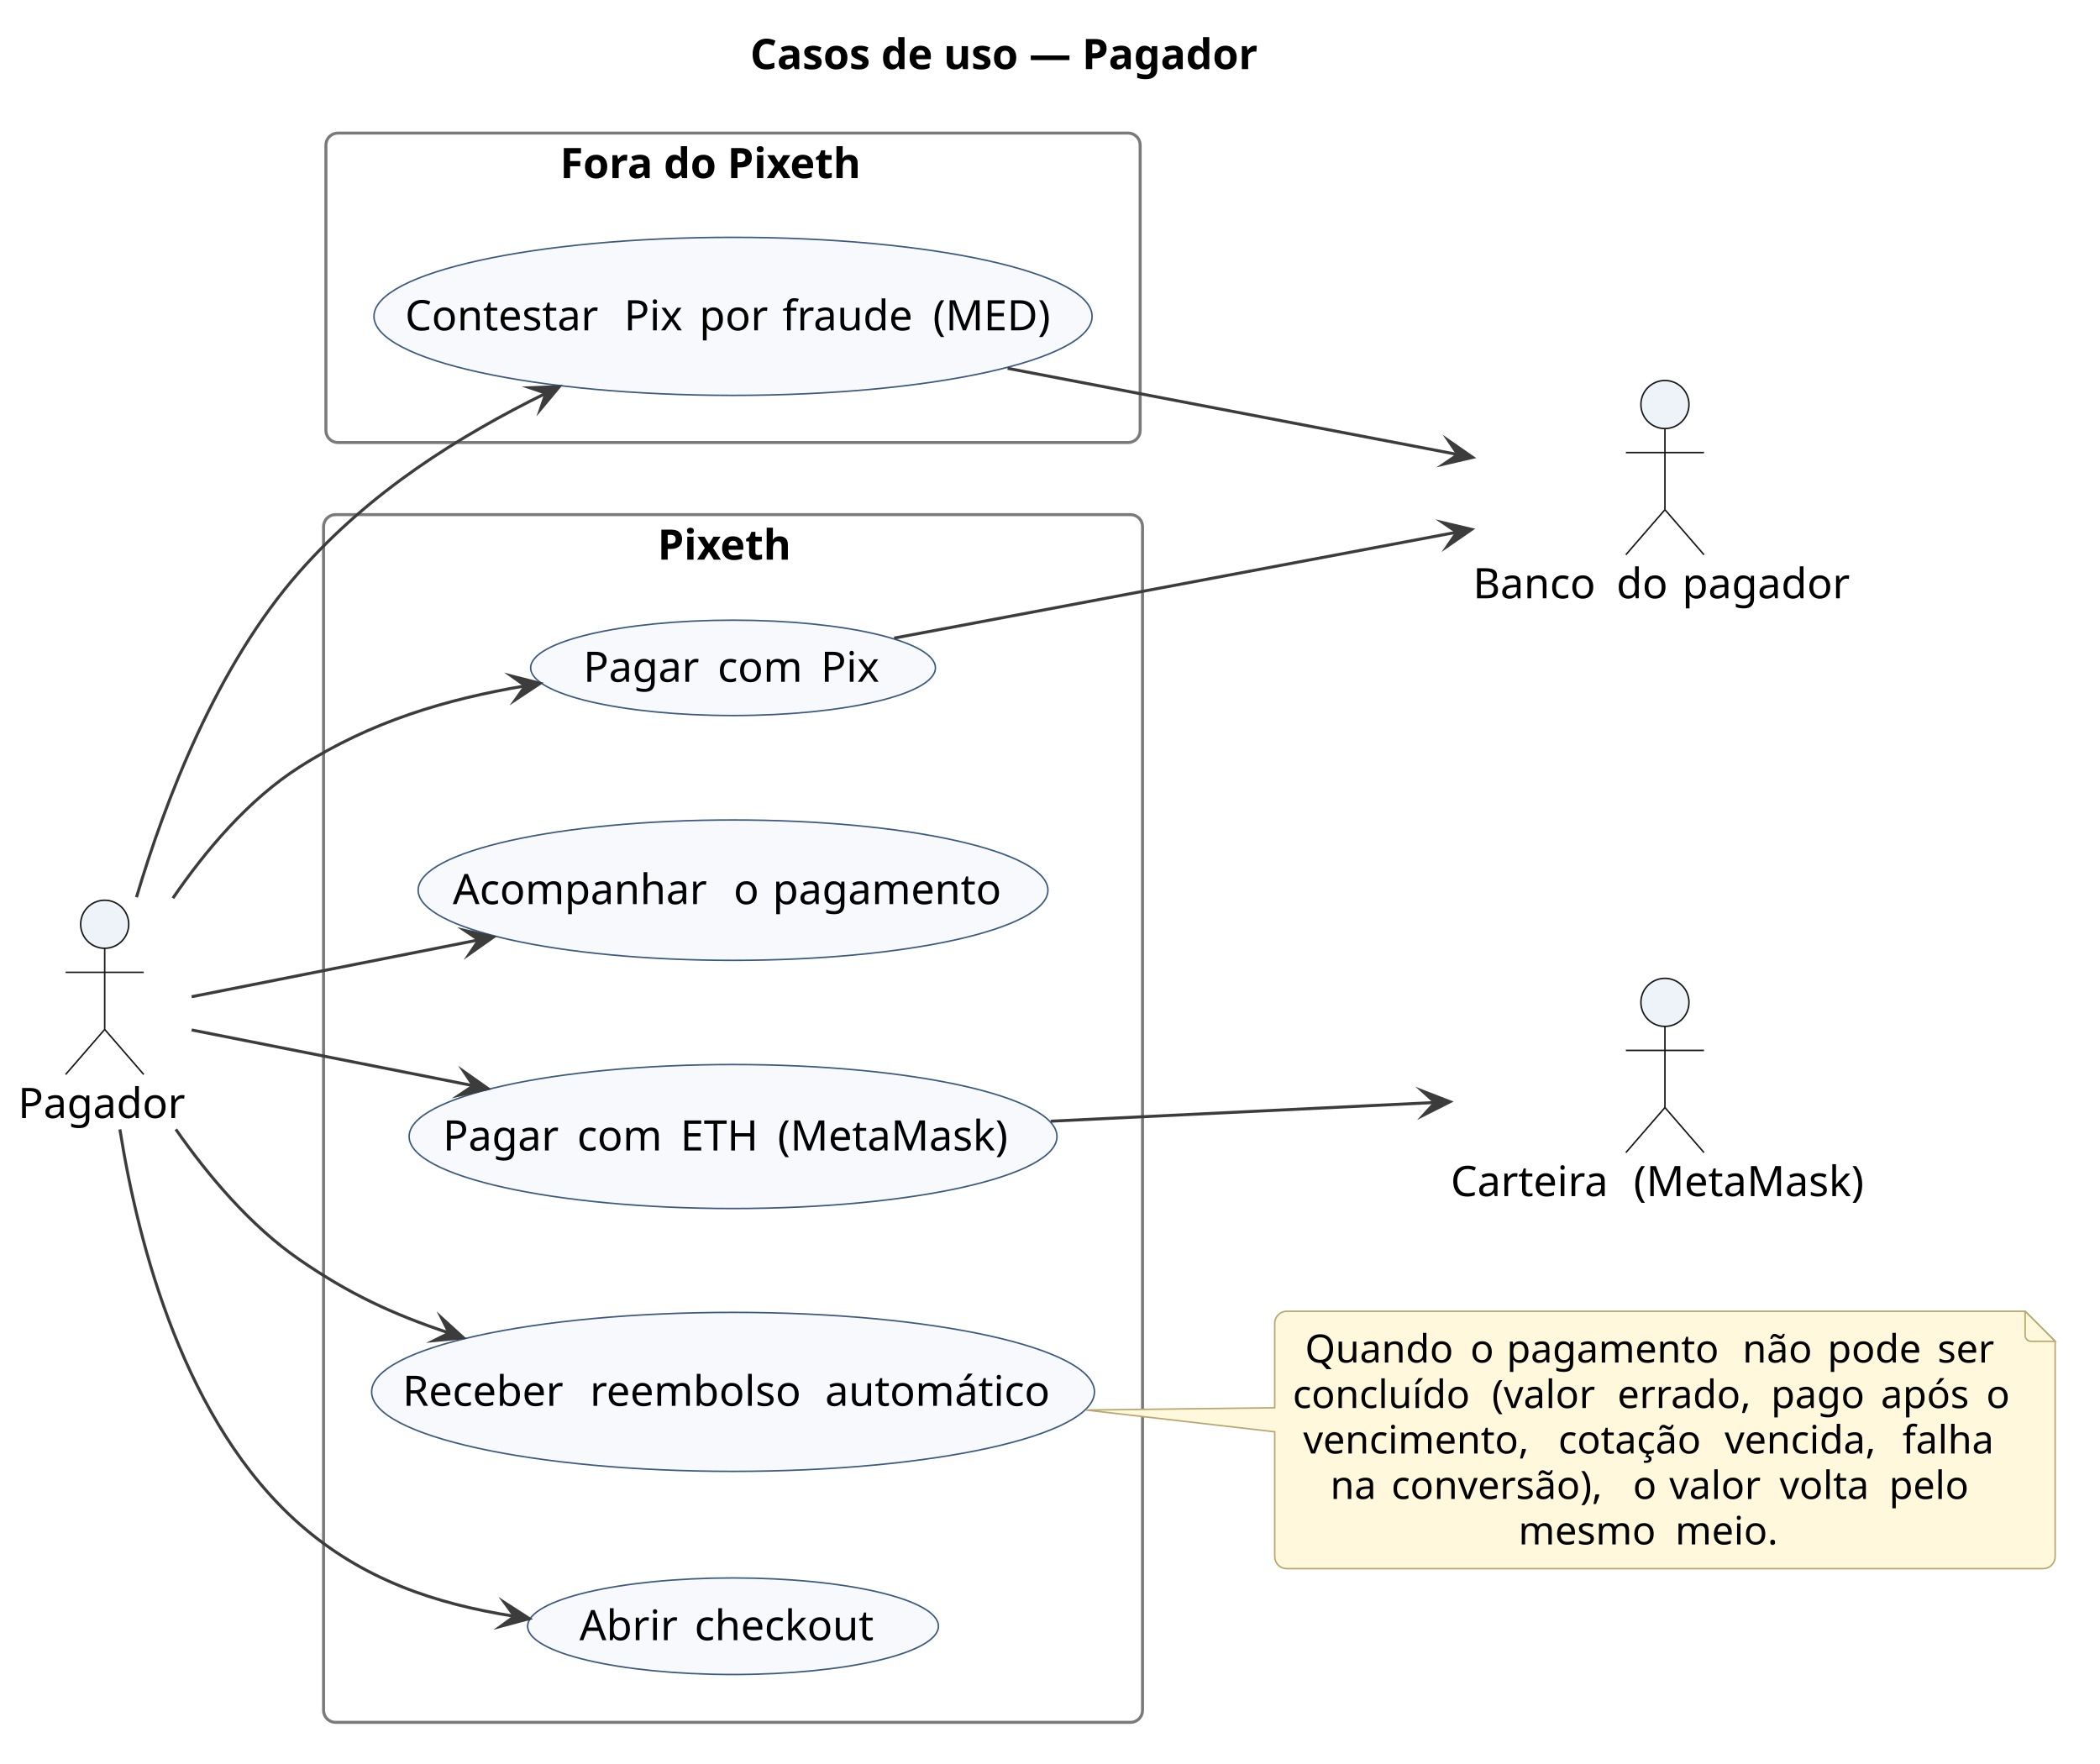
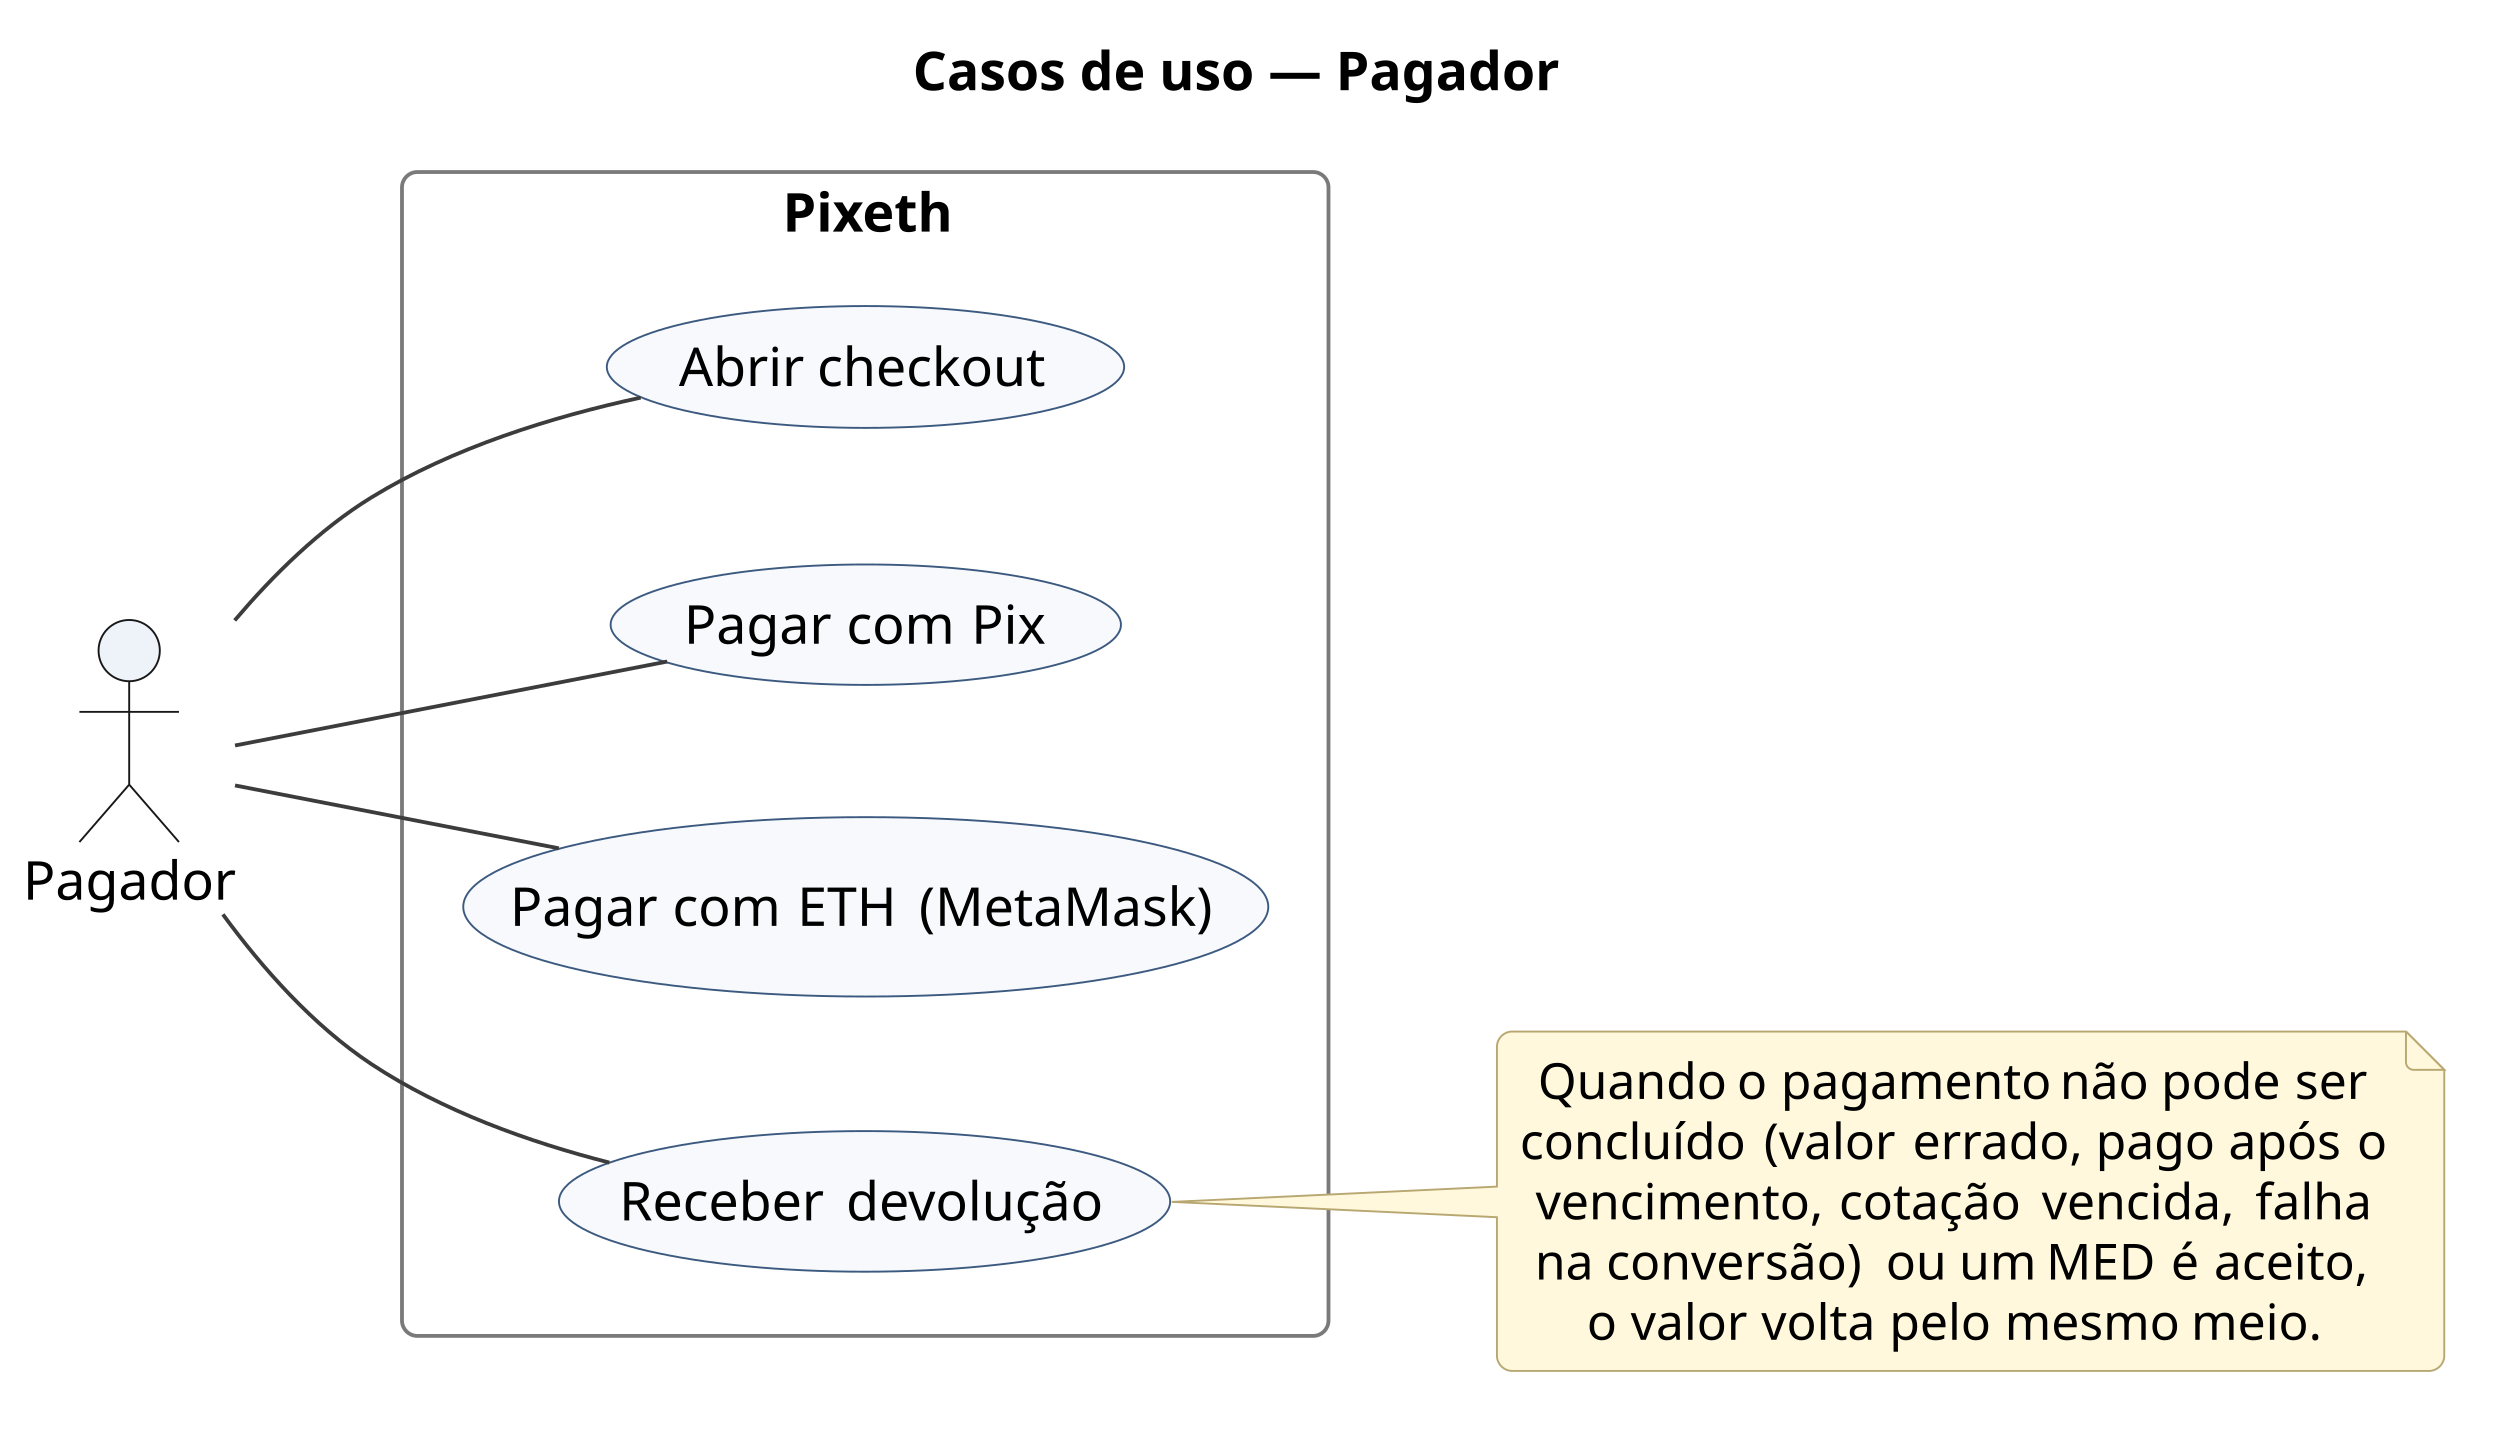
- <svg xmlns="http://www.w3.org/2000/svg" version="1.1" data-diagram-type="DESCRIPTION" style="width:699px;height:587px;background:#FFFFFF;" width="699px" height="587px" viewBox="0 0 699 587" zoomAndPan="magnify" preserveAspectRatio="none" contentStyleType="text/css">
+ <svg xmlns="http://www.w3.org/2000/svg" version="1.1" data-diagram-type="DESCRIPTION" style="width:653px;height:373px;background:#FFFFFF;" width="653px" height="373px" viewBox="0 0 653 373" zoomAndPan="magnify" preserveAspectRatio="none" contentStyleType="text/css">
  <defs />
  <g font-family="sans-serif" lengthAdjust="spacing">
    <g class="title" data-source-line="3">
-       <text x="249.708" y="22.995" fill="#000" font-size="14" textLength="192.657" font-weight="700">Casos de uso — Pagador</text>
+       <text x="238.417" y="23.563" fill="#000" font-size="14" textLength="169.606" font-weight="700">Casos de uso — Pagador</text>
    </g>
-     <g class="cluster" data-qualified-name="Pixeth" id="ent0004" data-source-line="11">
-       <rect x="107.7" y="171.297" width="272.6" height="402" fill="none" style="stroke:#7A7A7A;stroke-width:1;" rx="4" ry="4" />
-       <text x="218.878" y="186.292" fill="#000" font-size="14" textLength="50.244" font-weight="700">Pixeth</text>
+     <g class="cluster" data-qualified-name="Pixeth" id="ent0002" data-source-line="9">
+       <rect x="105" y="44.939" width="242" height="304" fill="none" style="stroke:#7A7A7A;stroke-width:1;" rx="4" ry="4" />
+       <text x="204.416" y="60.502" fill="#000" font-size="14" textLength="43.169" font-weight="700">Pixeth</text>
    </g>
-     <g class="cluster" data-qualified-name="Fora do Pixeth" id="ent0010" data-source-line="19">
-       <rect x="108.48" y="44.297" width="271.03" height="103" fill="none" style="stroke:#7A7A7A;stroke-width:1;" rx="4" ry="4" />
-       <text x="186.412" y="59.292" fill="#000" font-size="14" textLength="115.165" font-weight="700">Fora do Pixeth</text>
+     <g class="entity" data-qualified-name="Pixeth.UC_Checkout" id="ent0003" data-source-line="10">
+       <ellipse cx="226.065" cy="95.853" rx="67.565" ry="15.913" fill="#F7F9FC" style="stroke:#3C5A80;stroke-width:0.5;" />
+       <text x="177.329" y="100.822" fill="#000" font-size="14" textLength="32.163">Abrir</text>
+       <text x="209.492" y="100.822" fill="#000" font-size="14"> </text>
+       <text x="213.429" y="100.822" fill="#000" font-size="14" textLength="61.373">checkout</text>
    </g>
-     <g class="entity" data-qualified-name="Pixeth.UC_Checkout" id="ent0005" data-source-line="12">
-       <ellipse cx="243.996" cy="541.3" rx="68.366" ry="16.073" fill="#F7F9FC" style="stroke:#3C5A80;stroke-width:0.5;" />
-       <text x="192.88" y="545.949" fill="#000" font-size="14" textLength="33.865">Abrir</text>
-       <text x="226.746" y="545.949" fill="#000" font-size="14"> </text>
-       <text x="231.196" y="545.949" fill="#000" font-size="14" textLength="63.916">checkout</text>
+     <g class="entity" data-qualified-name="Pixeth.UC_PagarPix" id="ent0004" data-source-line="11">
+       <ellipse cx="226.147" cy="163.169" rx="66.647" ry="15.729" fill="#F7F9FC" style="stroke:#3C5A80;stroke-width:0.5;" />
+       <text x="178.634" y="168.139" fill="#000" font-size="14" textLength="38.521">Pagar</text>
+       <text x="217.154" y="168.139" fill="#000" font-size="14"> </text>
+       <text x="221.092" y="168.139" fill="#000" font-size="14" textLength="28.656">com</text>
+       <text x="249.748" y="168.139" fill="#000" font-size="14"> </text>
+       <text x="253.685" y="168.139" fill="#000" font-size="14" textLength="19.975">Pix</text>
    </g>
-     <g class="entity" data-qualified-name="Pixeth.UC_PagarPix" id="ent0006" data-source-line="13">
-       <ellipse cx="243.996" cy="222.3" rx="67.366" ry="15.873" fill="#F7F9FC" style="stroke:#3C5A80;stroke-width:0.5;" />
-       <text x="194.166" y="226.949" fill="#000" font-size="14" textLength="40.243">Pagar</text>
-       <text x="234.409" y="226.949" fill="#000" font-size="14"> </text>
-       <text x="238.859" y="226.949" fill="#000" font-size="14" textLength="29.9">com</text>
-       <text x="268.759" y="226.949" fill="#000" font-size="14"> </text>
-       <text x="273.21" y="226.949" fill="#000" font-size="14" textLength="20.617">Pix</text>
+     <g class="entity" data-qualified-name="Pixeth.UC_PagarEth" id="ent0005" data-source-line="12">
+       <ellipse cx="226.138" cy="236.867" rx="105.138" ry="23.428" fill="#F7F9FC" style="stroke:#3C5A80;stroke-width:0.5;" />
+       <text x="133.193" y="241.837" fill="#000" font-size="14" textLength="38.521">Pagar</text>
+       <text x="171.714" y="241.837" fill="#000" font-size="14"> </text>
+       <text x="175.651" y="241.837" fill="#000" font-size="14" textLength="28.656">com</text>
+       <text x="204.307" y="241.837" fill="#000" font-size="14"> </text>
+       <text x="208.245" y="241.837" fill="#000" font-size="14" textLength="27.856">ETH</text>
+       <text x="236.101" y="241.837" fill="#000" font-size="14"> </text>
+       <text x="240.039" y="241.837" fill="#000" font-size="14" textLength="79.044">(MetaMask)</text>
    </g>
-     <g class="entity" data-qualified-name="Pixeth.UC_PagarEth" id="ent0007" data-source-line="14">
-       <ellipse cx="244.003" cy="378.302" rx="107.823" ry="23.965" fill="#F7F9FC" style="stroke:#3C5A80;stroke-width:0.5;" />
-       <text x="147.422" y="382.95" fill="#000" font-size="14" textLength="40.243">Pagar</text>
-       <text x="187.665" y="382.95" fill="#000" font-size="14"> </text>
-       <text x="192.115" y="382.95" fill="#000" font-size="14" textLength="29.9">com</text>
-       <text x="222.015" y="382.95" fill="#000" font-size="14"> </text>
-       <text x="226.466" y="382.95" fill="#000" font-size="14" textLength="27.925">ETH</text>
-       <text x="254.39" y="382.95" fill="#000" font-size="14"> </text>
-       <text x="258.841" y="382.95" fill="#000" font-size="14" textLength="81.744">(MetaMask)</text>
-     </g>
-     <g class="entity" data-qualified-name="Pixeth.UC_Estado" id="ent0008" data-source-line="15">
-       <ellipse cx="243.998" cy="296.298" rx="104.808" ry="23.362" fill="#F7F9FC" style="stroke:#3C5A80;stroke-width:0.5;" />
-       <text x="150.698" y="300.947" fill="#000" font-size="14" textLength="89.024">Acompanhar</text>
-       <text x="239.722" y="300.947" fill="#000" font-size="14"> </text>
-       <text x="244.172" y="300.947" fill="#000" font-size="14">o</text>
-       <text x="252.738" y="300.947" fill="#000" font-size="14"> </text>
-       <text x="257.188" y="300.947" fill="#000" font-size="14" textLength="80.11">pagamento</text>
-     </g>
-     <g class="entity" data-qualified-name="Pixeth.UC_Reembolso" id="ent0009" data-source-line="16">
-       <ellipse cx="244" cy="463.297" rx="120.3" ry="26.46" fill="#F7F9FC" style="stroke:#3C5A80;stroke-width:0.5;" />
-       <text x="134.003" y="467.945" fill="#000" font-size="14" textLength="57.907">Receber</text>
-       <text x="191.91" y="467.945" fill="#000" font-size="14"> </text>
-       <text x="196.36" y="467.945" fill="#000" font-size="14" textLength="73.821">reembolso</text>
-       <text x="270.182" y="467.945" fill="#000" font-size="14"> </text>
-       <text x="274.632" y="467.945" fill="#000" font-size="14" textLength="79.365">automático</text>
-     </g>
-     <g class="entity" data-qualified-name="Fora do Pixeth.UC_Med" id="ent0011" data-source-line="20">
-       <ellipse cx="243.998" cy="105.301" rx="119.518" ry="26.304" fill="#F7F9FC" style="stroke:#3C5A80;stroke-width:0.5;" />
-       <text x="134.835" y="109.949" fill="#000" font-size="14" textLength="68.435">Contestar</text>
-       <text x="203.27" y="109.949" fill="#000" font-size="14"> </text>
-       <text x="207.72" y="109.949" fill="#000" font-size="14" textLength="20.617">Pix</text>
-       <text x="228.337" y="109.949" fill="#000" font-size="14"> </text>
-       <text x="232.787" y="109.949" fill="#000" font-size="14" textLength="23.208">por</text>
-       <text x="255.995" y="109.949" fill="#000" font-size="14"> </text>
-       <text x="260.446" y="109.949" fill="#000" font-size="14" textLength="45.637">fraude</text>
-       <text x="306.082" y="109.949" fill="#000" font-size="14"> </text>
-       <text x="310.532" y="109.949" fill="#000" font-size="14" textLength="42.629">(MED)</text>
+     <g class="entity" data-qualified-name="Pixeth.UC_Reembolso" id="ent0006" data-source-line="13">
+       <ellipse cx="225.824" cy="313.804" rx="79.824" ry="18.365" fill="#F7F9FC" style="stroke:#3C5A80;stroke-width:0.5;" />
+       <text x="161.726" y="318.774" fill="#000" font-size="14" textLength="55.337">Receber</text>
+       <text x="217.063" y="318.774" fill="#000" font-size="14"> </text>
+       <text x="221.001" y="318.774" fill="#000" font-size="14" textLength="68.92">devolução</text>
    </g>
    <g class="entity" data-qualified-name="P" id="ent0001" data-source-line="7">
-       <ellipse cx="34.848" cy="307.647" rx="8" ry="8" fill="#EEF3FA" style="stroke:#181818;stroke-width:0.5;" />
-       <path d="M34.848,315.647 L34.848,342.647 M21.848,323.647 L47.848,323.647 M34.848,342.647 L21.848,357.647 M34.848,342.647 L47.848,357.647" style="stroke:#181818;stroke-width:0.5;" fill="none" />
-       <text x="6" y="372.142" fill="#000" font-size="14" textLength="57.695">Pagador</text>
+       <ellipse cx="33.744" cy="169.939" rx="8" ry="8" fill="#EEF3FA" style="stroke:#181818;stroke-width:0.5;" />
+       <path d="M33.744,177.939 L33.744,204.939 M20.744,185.939 L46.744,185.939 M33.744,204.939 L20.744,219.939 M33.744,204.939 L46.744,219.939" style="stroke:#181818;stroke-width:0.5;" fill="none" />
+       <text x="6" y="235.002" fill="#000" font-size="14" textLength="55.487">Pagador</text>
    </g>
-     <g class="entity" data-qualified-name="Banco" id="ent0002" data-source-line="8">
-       <ellipse cx="554.186" cy="134.647" rx="8" ry="8" fill="#EEF3FA" style="stroke:#181818;stroke-width:0.5;" />
-       <path d="M554.186,142.647 L554.186,169.647 M541.186,150.647 L567.186,150.647 M554.186,169.647 L541.186,184.647 M554.186,169.647 L567.186,184.647" style="stroke:#181818;stroke-width:0.5;" fill="none" />
-       <text x="490.28" y="199.142" fill="#000" font-size="14" textLength="43.319">Banco</text>
-       <text x="533.599" y="199.142" fill="#000" font-size="14"> </text>
-       <text x="538.05" y="199.142" fill="#000" font-size="14" textLength="17.452">do</text>
-       <text x="555.502" y="199.142" fill="#000" font-size="14"> </text>
-       <text x="559.952" y="199.142" fill="#000" font-size="14" textLength="58.14">pagador</text>
+     <g class="entity" data-qualified-name="GMN11" id="ent0012" data-source-line="22">
+       <path d="M391,273.439 L391,309.939 L306.05,313.939 L391,317.939 L391,354.087 A4,4 0 0 0 395,358.087 L634.44,358.087 A4,4 0 0 0 638.44,354.087 L638.44,279.439 L628.44,269.439 L395,269.439 A4,4 0 0 0 391,273.439" style="stroke:#B8A770;stroke-width:0.5;" fill="#FFF8DC" />
+       <path d="M628.44,269.439 L628.44,277.439 A2,2 0 0 0 630.44,279.439 L638.44,279.439 L628.44,269.439" style="stroke:#B8A770;stroke-width:0.5;" fill="#FFF8DC" />
+       <text x="401.685" y="287.033" fill="#000" font-size="13" textLength="48.363">Quando</text>
+       <text x="450.047" y="287.033" fill="#000" font-size="13"> </text>
+       <text x="453.704" y="287.033" fill="#000" font-size="13">o</text>
+       <text x="461.499" y="287.033" fill="#000" font-size="13"> </text>
+       <text x="465.155" y="287.033" fill="#000" font-size="13" textLength="69.228">pagamento</text>
+       <text x="534.382" y="287.033" fill="#000" font-size="13"> </text>
+       <text x="538.039" y="287.033" fill="#000" font-size="13" textLength="22.775">não</text>
+       <text x="560.814" y="287.033" fill="#000" font-size="13"> </text>
+       <text x="564.47" y="287.033" fill="#000" font-size="13" textLength="31.294">pode</text>
+       <text x="595.764" y="287.033" fill="#000" font-size="13"> </text>
+       <text x="599.42" y="287.033" fill="#000" font-size="13" textLength="19.335">ser</text>
+       <text x="397" y="302.763" fill="#000" font-size="13" textLength="60.068">concluído</text>
+       <text x="457.068" y="302.763" fill="#000" font-size="13"> </text>
+       <text x="460.724" y="302.763" fill="#000" font-size="13" textLength="35.185">(valor</text>
+       <text x="495.909" y="302.763" fill="#000" font-size="13"> </text>
+       <text x="499.565" y="302.763" fill="#000" font-size="13" textLength="44.167">errado,</text>
+       <text x="543.732" y="302.763" fill="#000" font-size="13"> </text>
+       <text x="547.389" y="302.763" fill="#000" font-size="13" textLength="31.027">pago</text>
+       <text x="578.416" y="302.763" fill="#000" font-size="13"> </text>
+       <text x="582.072" y="302.763" fill="#000" font-size="13" textLength="29.917">após</text>
+       <text x="611.989" y="302.763" fill="#000" font-size="13"> </text>
+       <text x="615.645" y="302.763" fill="#000" font-size="13">o</text>
+       <text x="401.101" y="318.492" fill="#000" font-size="13" textLength="75.582">vencimento,</text>
+       <text x="476.682" y="318.492" fill="#000" font-size="13"> </text>
+       <text x="480.338" y="318.492" fill="#000" font-size="13" textLength="49.296">cotação</text>
+       <text x="529.634" y="318.492" fill="#000" font-size="13"> </text>
+       <text x="533.291" y="318.492" fill="#000" font-size="13" textLength="52.146">vencida,</text>
+       <text x="585.437" y="318.492" fill="#000" font-size="13"> </text>
+       <text x="589.093" y="318.492" fill="#000" font-size="13" textLength="30.247">falha</text>
+       <text x="400.91" y="334.222" fill="#000" font-size="13" textLength="14.98">na</text>
+       <text x="415.891" y="334.222" fill="#000" font-size="13"> </text>
+       <text x="419.547" y="334.222" fill="#000" font-size="13" textLength="69.38">conversão)</text>
+       <text x="488.927" y="334.222" fill="#000" font-size="13"> </text>
+       <text x="492.583" y="334.222" fill="#000" font-size="13" textLength="15.482">ou</text>
+       <text x="508.065" y="334.222" fill="#000" font-size="13"> </text>
+       <text x="511.721" y="334.222" fill="#000" font-size="13" textLength="19.075">um</text>
+       <text x="530.796" y="334.222" fill="#000" font-size="13"> </text>
+       <text x="534.452" y="334.222" fill="#000" font-size="13" textLength="28.939">MED</text>
+       <text x="563.391" y="334.222" fill="#000" font-size="13"> </text>
+       <text x="567.047" y="334.222" fill="#000" font-size="13">é</text>
+       <text x="574.626" y="334.222" fill="#000" font-size="13"> </text>
+       <text x="578.283" y="334.222" fill="#000" font-size="13" textLength="41.247">aceito,</text>
+       <text x="414.485" y="349.951" fill="#000" font-size="13">o</text>
+       <text x="422.28" y="349.951" fill="#000" font-size="13"> </text>
+       <text x="425.936" y="349.951" fill="#000" font-size="13" textLength="30.443">valor</text>
+       <text x="456.379" y="349.951" fill="#000" font-size="13"> </text>
+       <text x="460.035" y="349.951" fill="#000" font-size="13" textLength="29.802">volta</text>
+       <text x="489.838" y="349.951" fill="#000" font-size="13"> </text>
+       <text x="493.494" y="349.951" fill="#000" font-size="13" textLength="26.482">pelo</text>
+       <text x="519.976" y="349.951" fill="#000" font-size="13"> </text>
+       <text x="523.633" y="349.951" fill="#000" font-size="13" textLength="45.011">mesmo</text>
+       <text x="568.644" y="349.951" fill="#000" font-size="13"> </text>
+       <text x="572.3" y="349.951" fill="#000" font-size="13" textLength="33.655">meio.</text>
    </g>
-     <g class="entity" data-qualified-name="Carteira" id="ent0003" data-source-line="9">
-       <ellipse cx="554.186" cy="333.647" rx="8" ry="8" fill="#EEF3FA" style="stroke:#181818;stroke-width:0.5;" />
-       <path d="M554.186,341.647 L554.186,368.647 M541.186,349.647 L567.186,349.647 M554.186,368.647 L541.186,383.647 M554.186,368.647 L567.186,383.647" style="stroke:#181818;stroke-width:0.5;" fill="none" />
-       <text x="482.87" y="398.142" fill="#000" font-size="14" textLength="56.438">Carteira</text>
-       <text x="539.308" y="398.142" fill="#000" font-size="14"> </text>
-       <text x="543.758" y="398.142" fill="#000" font-size="14" textLength="81.744">(MetaMask)</text>
+     <g class="link" data-entity-1="ent0001" data-entity-2="ent0003" id="lnk7" data-source-line="16" data-link-type="association">
+       <path d="M61.3,162.049 C71.3,150.259 83.53,138.209 97,129.939 C118.16,116.939 144.25,108.859 167.34,103.859" style="stroke:#3C3C3C;stroke-width:1;" fill="none" id="P-UC_Checkout" />
    </g>
-     <g class="entity" data-qualified-name="GMN21" id="ent0022" data-source-line="34">
-       <path d="M424.3,440.467 L424.3,468.587 L361.51,469.347 L424.3,476.587 L424.3,518.131 A4,4 0 0 0 428.3,522.131 L680.073,522.131 A4,4 0 0 0 684.073,518.131 L684.073,446.467 L674.073,436.467 L428.3,436.467 A4,4 0 0 0 424.3,440.467" style="stroke:#B8A770;stroke-width:0.5;" fill="#FFF8DC" />
-       <path d="M674.073,436.467 L674.073,444.467 A2,2 0 0 0 676.073,446.467 L684.073,446.467 L674.073,436.467" style="stroke:#B8A770;stroke-width:0.5;" fill="#FFF8DC" />
-       <text x="434.378" y="453.534" fill="#000" font-size="13" textLength="50.883">Quando</text>
-       <text x="485.261" y="453.534" fill="#000" font-size="13"> </text>
-       <text x="489.394" y="453.534" fill="#000" font-size="13">o</text>
-       <text x="497.347" y="453.534" fill="#000" font-size="13"> </text>
-       <text x="501.479" y="453.534" fill="#000" font-size="13" textLength="74.388">pagamento</text>
-       <text x="575.868" y="453.534" fill="#000" font-size="13"> </text>
-       <text x="580" y="453.534" fill="#000" font-size="13" textLength="24.159">não</text>
-       <text x="604.159" y="453.534" fill="#000" font-size="13"> </text>
-       <text x="608.291" y="453.534" fill="#000" font-size="13" textLength="32.456">pode</text>
-       <text x="640.747" y="453.534" fill="#000" font-size="13"> </text>
-       <text x="644.879" y="453.534" fill="#000" font-size="13" textLength="20.116">ser</text>
-       <text x="430.3" y="468.667" fill="#000" font-size="13" textLength="62.156">concluído</text>
-       <text x="492.456" y="468.667" fill="#000" font-size="13"> </text>
-       <text x="496.589" y="468.667" fill="#000" font-size="13" textLength="37.642">(valor</text>
-       <text x="534.23" y="468.667" fill="#000" font-size="13"> </text>
-       <text x="538.363" y="468.667" fill="#000" font-size="13" textLength="46.992">errado,</text>
-       <text x="585.354" y="468.667" fill="#000" font-size="13"> </text>
-       <text x="589.487" y="468.667" fill="#000" font-size="13" textLength="32.424">pago</text>
-       <text x="621.91" y="468.667" fill="#000" font-size="13"> </text>
-       <text x="626.043" y="468.667" fill="#000" font-size="13" textLength="30.945">após</text>
-       <text x="656.988" y="468.667" fill="#000" font-size="13"> </text>
-       <text x="661.12" y="468.667" fill="#000" font-size="13">o</text>
-       <text x="433.785" y="483.799" fill="#000" font-size="13" textLength="80.774">vencimento,</text>
-       <text x="514.559" y="483.799" fill="#000" font-size="13"> </text>
-       <text x="518.691" y="483.799" fill="#000" font-size="13" textLength="51.232">cotação</text>
-       <text x="569.923" y="483.799" fill="#000" font-size="13"> </text>
-       <text x="574.055" y="483.799" fill="#000" font-size="13" textLength="55.041">vencida,</text>
-       <text x="629.096" y="483.799" fill="#000" font-size="13"> </text>
-       <text x="633.228" y="483.799" fill="#000" font-size="13" textLength="32.36">falha</text>
-       <text x="442.786" y="498.932" fill="#000" font-size="13" textLength="16.206">na</text>
-       <text x="458.991" y="498.932" fill="#000" font-size="13"> </text>
-       <text x="463.124" y="498.932" fill="#000" font-size="13" textLength="76.273">conversão),</text>
-       <text x="539.397" y="498.932" fill="#000" font-size="13"> </text>
-       <text x="543.529" y="498.932" fill="#000" font-size="13">o</text>
-       <text x="551.483" y="498.932" fill="#000" font-size="13"> </text>
-       <text x="555.615" y="498.932" fill="#000" font-size="13" textLength="32.57">valor</text>
-       <text x="588.185" y="498.932" fill="#000" font-size="13"> </text>
-       <text x="592.318" y="498.932" fill="#000" font-size="13" textLength="32.322">volta</text>
-       <text x="624.64" y="498.932" fill="#000" font-size="13"> </text>
-       <text x="628.772" y="498.932" fill="#000" font-size="13" textLength="27.815">pelo</text>
-       <text x="505.415" y="514.065" fill="#000" font-size="13" textLength="48.052">mesmo</text>
-       <text x="553.467" y="514.065" fill="#000" font-size="13"> </text>
-       <text x="557.599" y="514.065" fill="#000" font-size="13" textLength="36.359">meio.</text>
+     <g class="link" data-entity-1="ent0001" data-entity-2="ent0004" id="lnk8" data-source-line="17" data-link-type="association">
+       <path d="M61.39,194.719 C90.62,189.039 138,179.839 174.27,172.789" style="stroke:#3C3C3C;stroke-width:1;" fill="none" id="P-UC_PagarPix" />
    </g>
-     <g class="link" data-entity-1="ent0001" data-entity-2="ent0005" id="lnk12" data-source-line="23" data-link-type="dependency">
-       <path d="M39.91,375.927 C46.08,414.787 61.49,473.637 99.7,507.297 C120.61,525.717 144.75,533.843 171.25,537.993" style="stroke:#3C3C3C;stroke-width:1;" fill="none" id="P-to-UC_Checkout" />
-       <polygon points="176.19,538.767,167.917,533.423,171.25,537.993,166.679,541.326,176.19,538.767" fill="#3C3C3C" style="stroke:#3C3C3C;stroke-width:1;stroke-linejoin:miter;stroke-miterlimit:10;" />
+     <g class="link" data-entity-1="ent0001" data-entity-2="ent0005" id="lnk9" data-source-line="18" data-link-type="association">
+       <path d="M61.39,205.159 C83.44,209.449 115.82,215.729 145.97,221.589" style="stroke:#3C3C3C;stroke-width:1;" fill="none" id="P-UC_PagarEth" />
    </g>
-     <g class="link" data-entity-1="ent0001" data-entity-2="ent0006" id="lnk13" data-source-line="24" data-link-type="dependency">
-       <path d="M57.55,298.967 C68.31,283.217 82.66,266.167 99.7,255.297 C123.48,240.127 148.5,232.739 174.86,228.289" style="stroke:#3C3C3C;stroke-width:1;" fill="none" id="P-to-UC_PagarPix" />
-       <polygon points="179.79,227.457,170.25,225.011,174.86,228.289,171.581,232.899,179.79,227.457" fill="#3C3C3C" style="stroke:#3C3C3C;stroke-width:1;stroke-linejoin:miter;stroke-miterlimit:10;" />
-     </g>
-     <g class="link" data-entity-1="ent0001" data-entity-2="ent0007" id="lnk14" data-source-line="25" data-link-type="dependency">
-       <path d="M63.78,342.827 C89.07,347.827 122.685,354.486 157.545,361.386" style="stroke:#3C3C3C;stroke-width:1;" fill="none" id="P-to-UC_PagarEth" />
-       <polygon points="162.45,362.357,154.398,356.685,157.545,361.386,152.845,364.533,162.45,362.357" fill="#3C3C3C" style="stroke:#3C3C3C;stroke-width:1;stroke-linejoin:miter;stroke-miterlimit:10;" />
-     </g>
-     <g class="link" data-entity-1="ent0001" data-entity-2="ent0008" id="lnk15" data-source-line="26" data-link-type="dependency">
-       <path d="M63.78,331.767 C89.52,326.677 124.035,319.837 159.365,312.847" style="stroke:#3C3C3C;stroke-width:1;" fill="none" id="P-to-UC_Estado" />
-       <polygon points="164.27,311.877,154.665,309.7,159.365,312.847,156.217,317.548,164.27,311.877" fill="#3C3C3C" style="stroke:#3C3C3C;stroke-width:1;stroke-linejoin:miter;stroke-miterlimit:10;" />
-     </g>
-     <g class="link" data-entity-1="ent0001" data-entity-2="ent0009" id="lnk16" data-source-line="27" data-link-type="dependency">
-       <path d="M58.52,375.897 C69.27,391.307 83.36,408.037 99.7,419.297 C115.98,430.527 130.475,437.38 149.495,443.7" style="stroke:#3C3C3C;stroke-width:1;" fill="none" id="P-to-UC_Reembolso" />
-       <polygon points="154.24,445.277,146.96,438.643,149.495,443.7,144.438,446.235,154.24,445.277" fill="#3C3C3C" style="stroke:#3C3C3C;stroke-width:1;stroke-linejoin:miter;stroke-miterlimit:10;" />
-     </g>
-     <g class="link" data-entity-1="ent0001" data-entity-2="ent0011" id="lnk17" data-source-line="28" data-link-type="dependency">
-       <path d="M45.43,298.657 C54.92,266.687 72.09,221.607 99.7,190.297 C123.22,163.607 152.734,145.156 181.714,130.886" style="stroke:#3C3C3C;stroke-width:1;" fill="none" id="P-to-UC_Med" />
-       <polygon points="186.2,128.677,176.359,129.064,181.714,130.886,179.893,136.241,186.2,128.677" fill="#3C3C3C" style="stroke:#3C3C3C;stroke-width:1;stroke-linejoin:miter;stroke-miterlimit:10;" />
-     </g>
-     <g class="link" data-entity-1="ent0006" data-entity-2="ent0002" id="lnk18" data-source-line="29" data-link-type="dependency">
-       <path d="M297.62,212.397 C350.83,202.377 428.186,187.822 484.936,177.142" style="stroke:#3C3C3C;stroke-width:1;" fill="none" id="UC_PagarPix-to-Banco" />
-       <polygon points="489.85,176.217,480.265,173.95,484.936,177.142,481.745,181.812,489.85,176.217" fill="#3C3C3C" style="stroke:#3C3C3C;stroke-width:1;stroke-linejoin:miter;stroke-miterlimit:10;" />
-     </g>
-     <g class="link" data-entity-1="ent0007" data-entity-2="ent0003" id="lnk19" data-source-line="30" data-link-type="dependency">
-       <path d="M349.76,373.197 C393.56,371.067 438.316,368.891 477.646,366.971" style="stroke:#3C3C3C;stroke-width:1;" fill="none" id="UC_PagarEth-to-Carteira" />
-       <polygon points="482.64,366.727,473.456,363.17,477.646,366.971,473.846,371.161,482.64,366.727" fill="#3C3C3C" style="stroke:#3C3C3C;stroke-width:1;stroke-linejoin:miter;stroke-miterlimit:10;" />
-     </g>
-     <g class="link" data-entity-1="ent0011" data-entity-2="ent0002" id="lnk20" data-source-line="31" data-link-type="dependency">
-       <path d="M335.38,122.597 C385.11,132.117 440.679,142.756 485.269,151.296" style="stroke:#3C3C3C;stroke-width:1;" fill="none" id="UC_Med-to-Banco" />
-       <polygon points="490.18,152.237,482.093,146.615,485.269,151.296,480.588,154.473,490.18,152.237" fill="#3C3C3C" style="stroke:#3C3C3C;stroke-width:1;stroke-linejoin:miter;stroke-miterlimit:10;" />
+     <g class="link" data-entity-1="ent0001" data-entity-2="ent0006" id="lnk10" data-source-line="19" data-link-type="association">
+       <path d="M58.22,238.839 C68.56,252.949 81.81,267.879 97,277.939 C115.48,290.169 138.1,298.289 159.16,303.669" style="stroke:#3C3C3C;stroke-width:1;" fill="none" id="P-UC_Reembolso" />
    </g>
  </g>
</svg>
